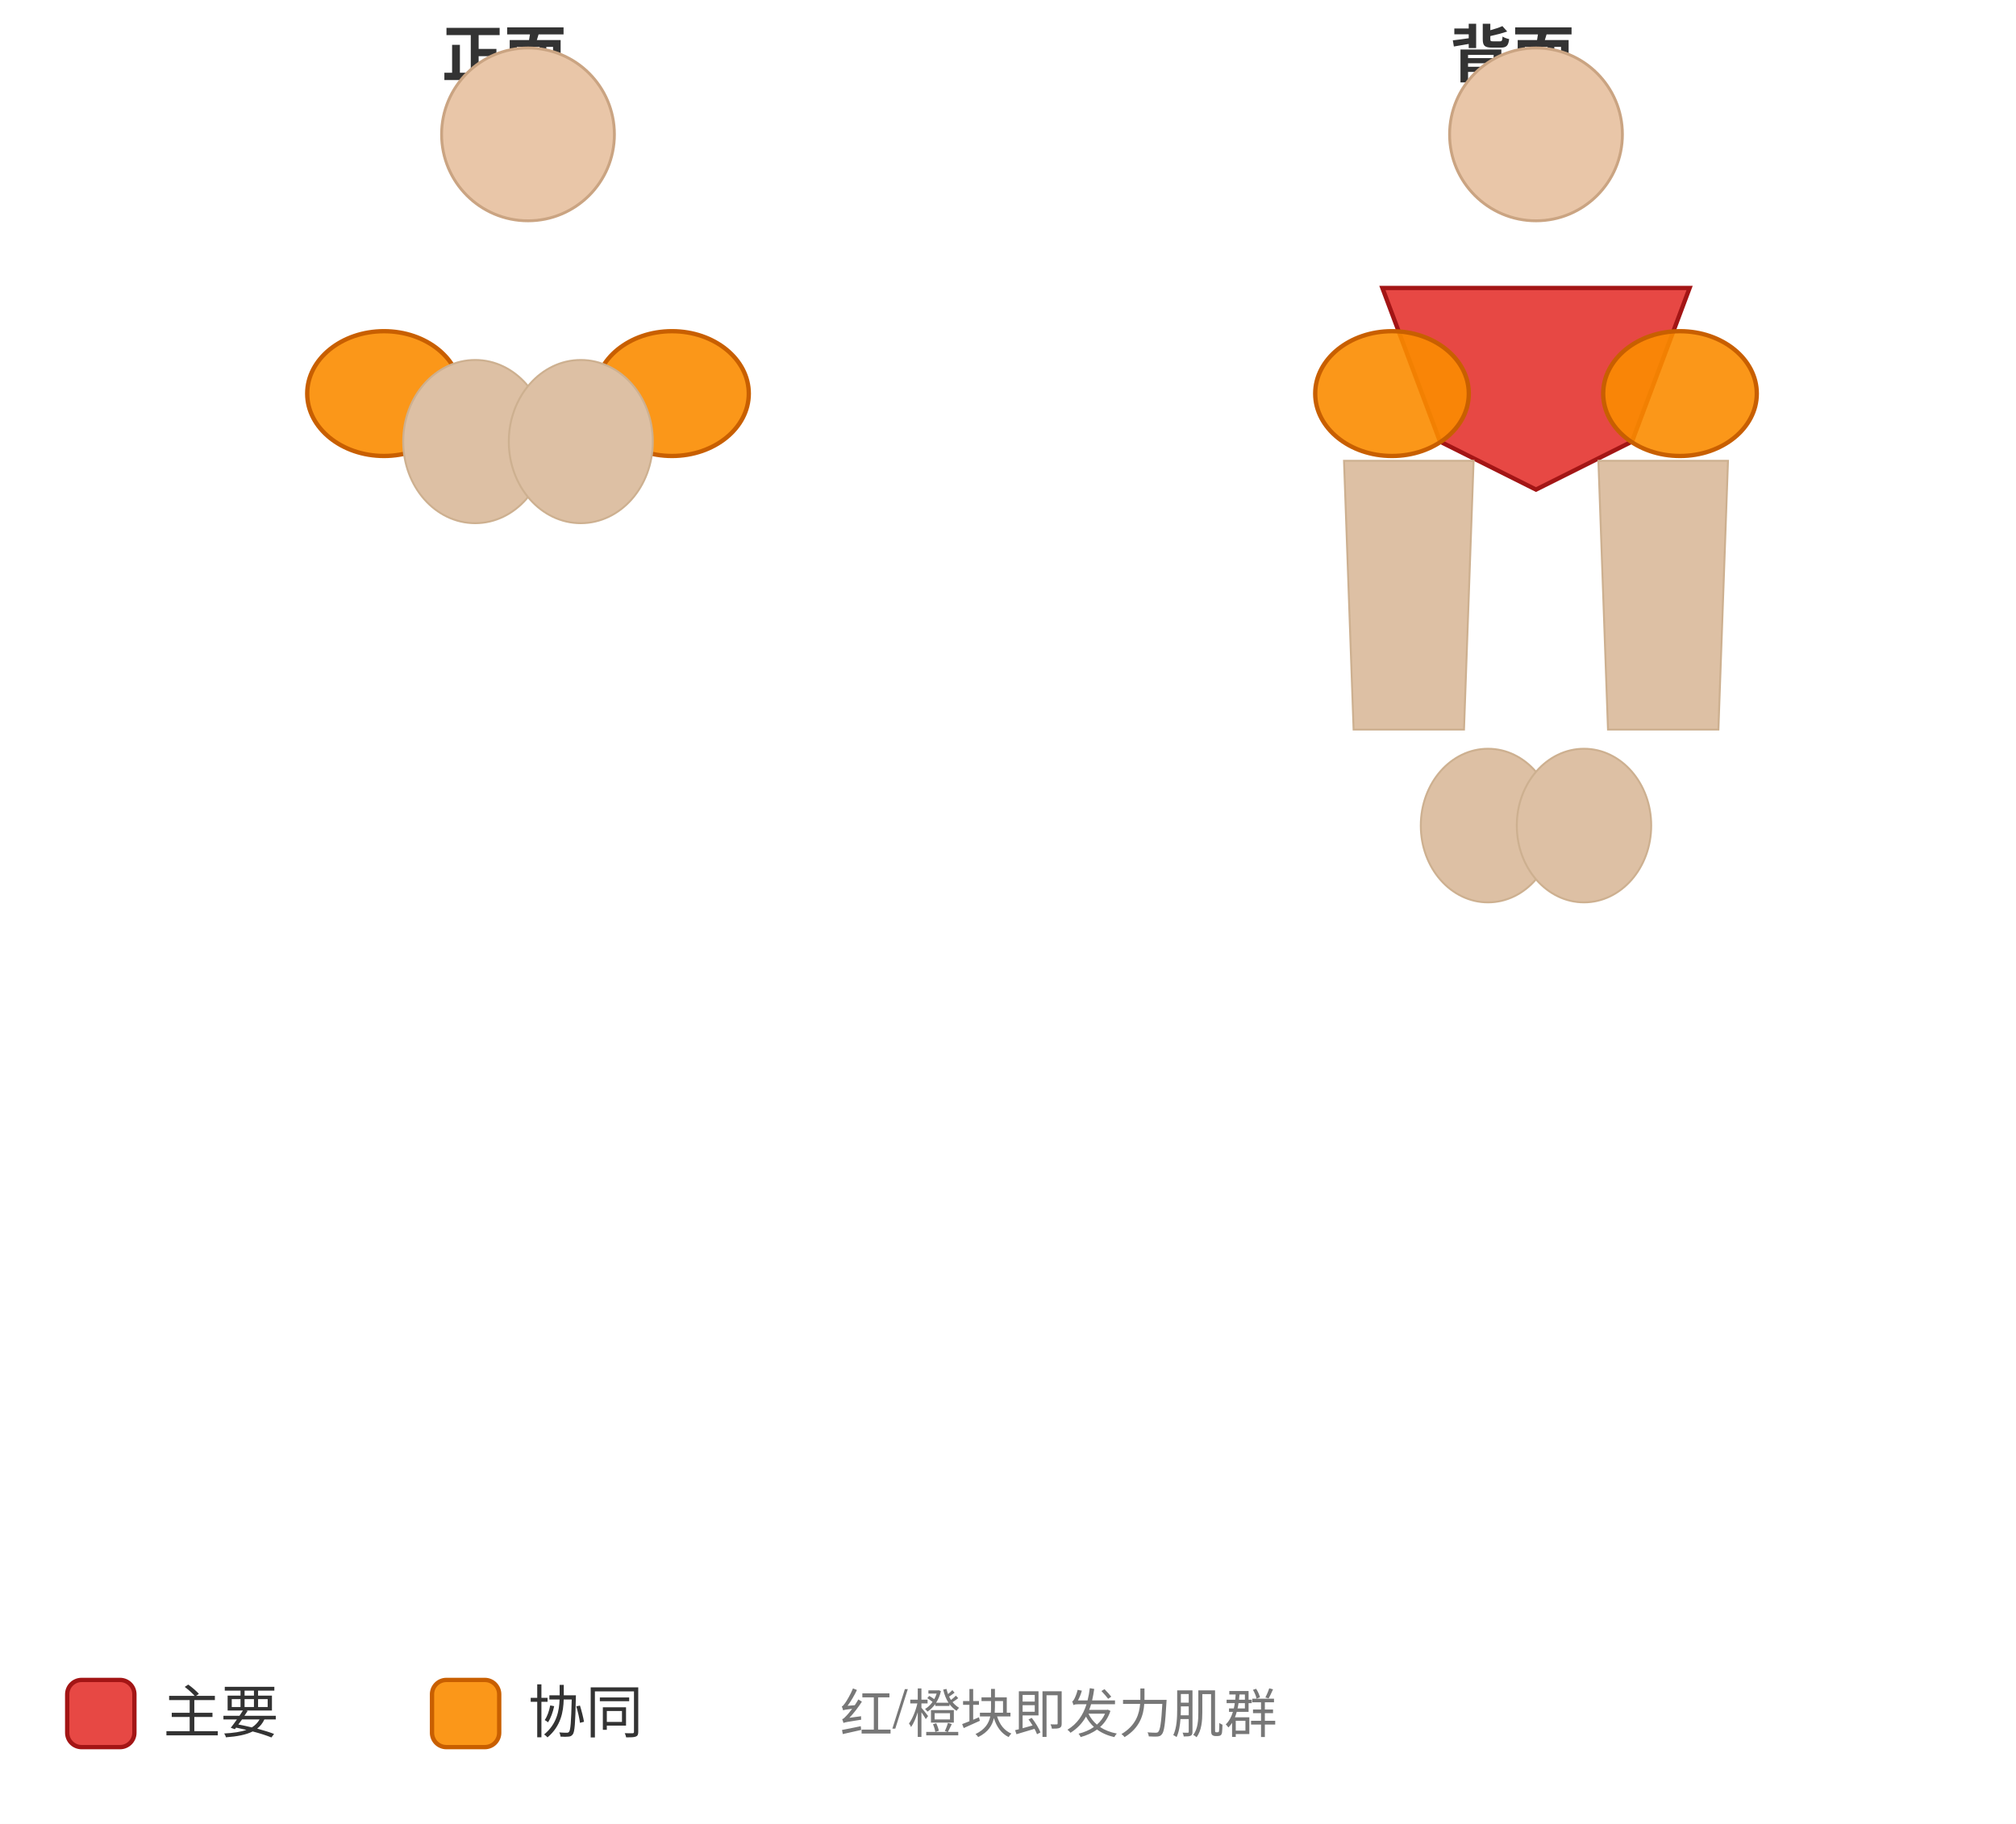
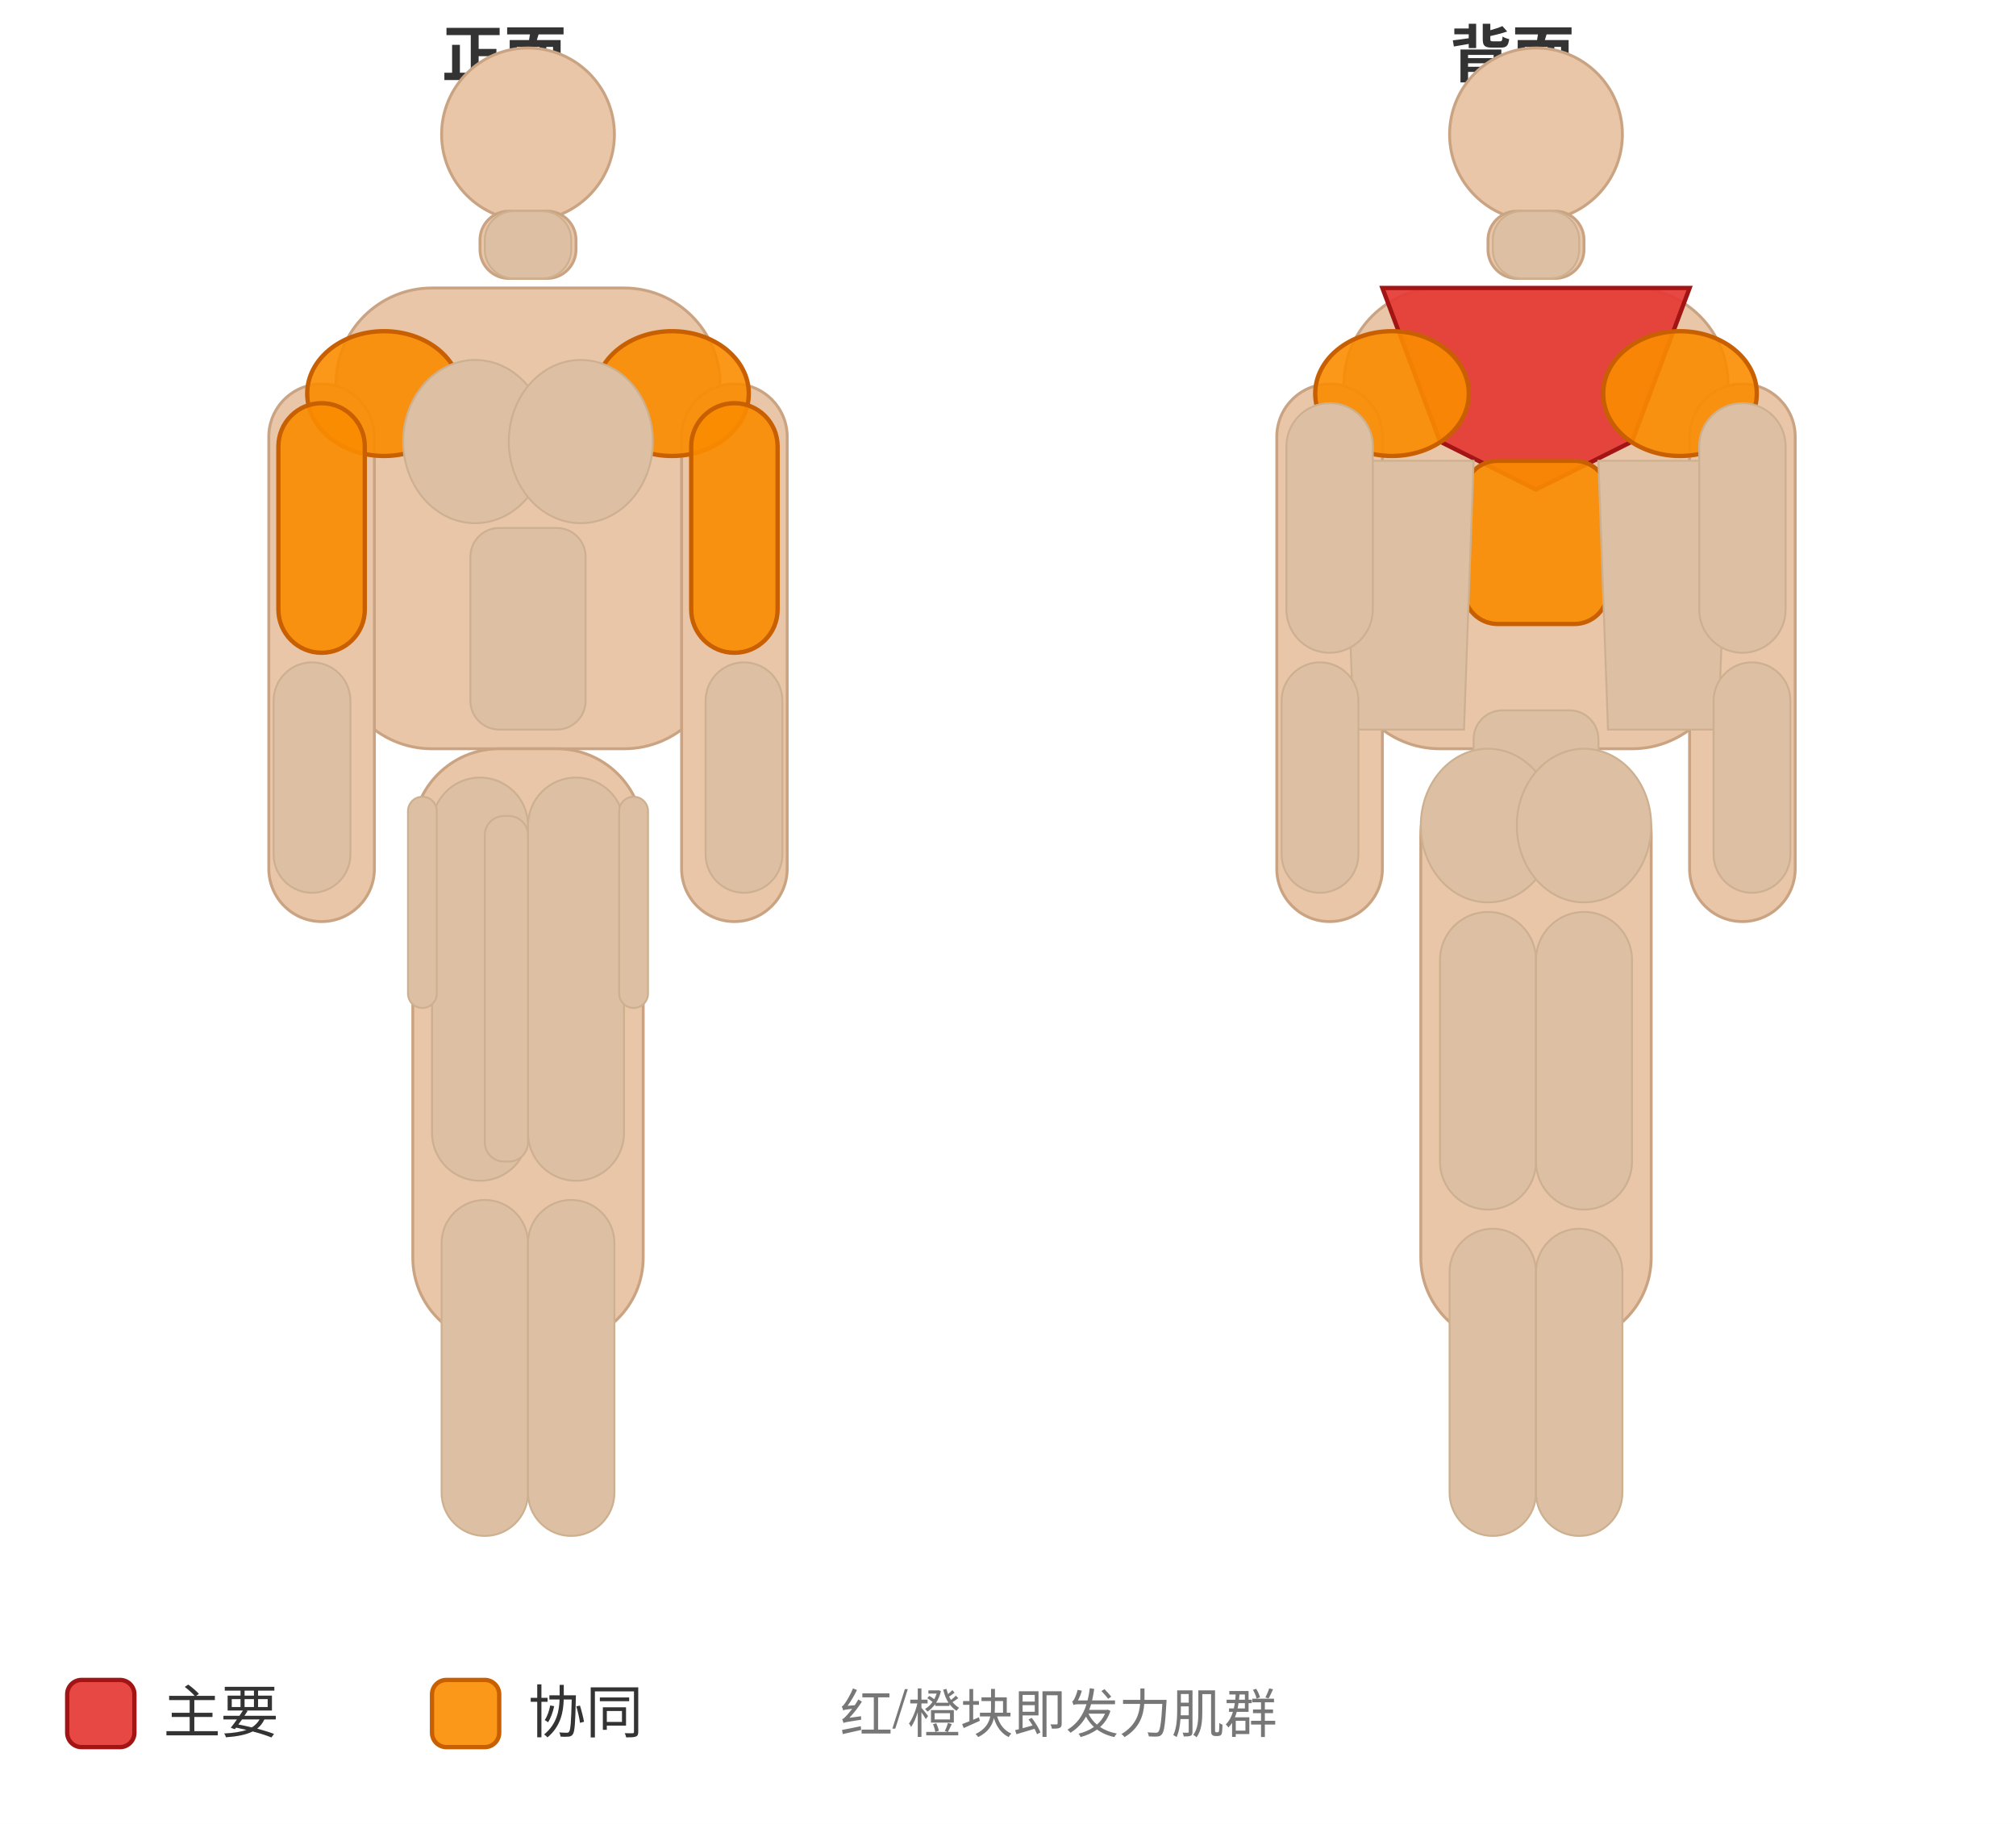
- <svg xmlns="http://www.w3.org/2000/svg" viewBox="0 0 420 380" font-family="-apple-system,Segoe UI,Helvetica,Arial,sans-serif">
+ <svg xmlns="http://www.w3.org/2000/svg" viewBox="0 0 420 380" width="420" height="380" font-family="-apple-system,Segoe UI,Helvetica,Arial,sans-serif">
  <rect width="420" height="380" fill="#ffffff" />
  <text x="105" y="16" font-size="13" font-weight="700" text-anchor="middle" fill="#333">正面</text>
  <text x="315" y="16" font-size="13" font-weight="700" text-anchor="middle" fill="#333">背面</text>
  <g transform="translate(10,0)">
    <circle fill="#e9c6a8" stroke="#caa482" stroke-width="0.6" cx="100" cy="28" r="18" />
-     <rect fill="#e9c6a8" stroke="#caa482" stroke-width="0.6" x="90" y="44" w="20" h="14" rx="6" />
-     <rect fill="#e9c6a8" stroke="#caa482" stroke-width="0.6" x="60" y="60" w="80" h="96" rx="20" />
-     <rect fill="#e9c6a8" stroke="#caa482" stroke-width="0.6" x="46" y="80" w="22" h="112" rx="11" />
-     <rect fill="#e9c6a8" stroke="#caa482" stroke-width="0.6" x="132" y="80" w="22" h="112" rx="11" />
-     <rect fill="#e9c6a8" stroke="#caa482" stroke-width="0.6" x="76" y="156" w="48" h="124" rx="18" />
-     <rect fill="#ddc0a4" stroke="#cdb090" stroke-width="0.4" x="91" y="44" w="18" h="14" rx="6" />
+     <rect fill="#e9c6a8" stroke="#caa482" stroke-width="0.6" x="90" y="44" width="20" height="14" rx="6" />
+     <rect fill="#e9c6a8" stroke="#caa482" stroke-width="0.6" x="60" y="60" width="80" height="96" rx="20" />
+     <rect fill="#e9c6a8" stroke="#caa482" stroke-width="0.6" x="46" y="80" width="22" height="112" rx="11" />
+     <rect fill="#e9c6a8" stroke="#caa482" stroke-width="0.6" x="132" y="80" width="22" height="112" rx="11" />
+     <rect fill="#e9c6a8" stroke="#caa482" stroke-width="0.6" x="76" y="156" width="48" height="124" rx="18" />
+     <rect fill="#ddc0a4" stroke="#cdb090" stroke-width="0.4" x="91" y="44" width="18" height="14" rx="6" />
    <ellipse fill="#fb8c00" fill-opacity="0.9" stroke="#c85f00" stroke-width="0.9" cx="70" cy="82" rx="16" ry="13" />
    <ellipse fill="#fb8c00" fill-opacity="0.9" stroke="#c85f00" stroke-width="0.9" cx="130" cy="82" rx="16" ry="13" />
    <ellipse fill="#ddc0a4" stroke="#cdb090" stroke-width="0.4" cx="89" cy="92" rx="15" ry="17" />
    <ellipse fill="#ddc0a4" stroke="#cdb090" stroke-width="0.4" cx="111" cy="92" rx="15" ry="17" />
-     <rect fill="#fb8c00" fill-opacity="0.9" stroke="#c85f00" stroke-width="0.9" x="48" y="84" w="18" h="52" rx="9" />
-     <rect fill="#fb8c00" fill-opacity="0.9" stroke="#c85f00" stroke-width="0.9" x="134" y="84" w="18" h="52" rx="9" />
-     <rect fill="#ddc0a4" stroke="#cdb090" stroke-width="0.4" x="47" y="138" w="16" h="48" rx="8" />
-     <rect fill="#ddc0a4" stroke="#cdb090" stroke-width="0.4" x="137" y="138" w="16" h="48" rx="8" />
-     <rect fill="#ddc0a4" stroke="#cdb090" stroke-width="0.4" x="88" y="110" w="24" h="42" rx="6" />
-     <rect fill="#ddc0a4" stroke="#cdb090" stroke-width="0.4" x="80" y="162" w="20" h="84" rx="10" />
-     <rect fill="#ddc0a4" stroke="#cdb090" stroke-width="0.4" x="100" y="162" w="20" h="84" rx="10" />
-     <rect fill="#ddc0a4" stroke="#cdb090" stroke-width="0.4" x="91" y="170" w="9" h="72" rx="4" />
-     <rect fill="#ddc0a4" stroke="#cdb090" stroke-width="0.4" x="75" y="166" w="6" h="44" rx="3" />
-     <rect fill="#ddc0a4" stroke="#cdb090" stroke-width="0.4" x="119" y="166" w="6" h="44" rx="3" />
-     <rect fill="#ddc0a4" stroke="#cdb090" stroke-width="0.4" x="82" y="250" w="18" h="70" rx="9" />
-     <rect fill="#ddc0a4" stroke="#cdb090" stroke-width="0.4" x="100" y="250" w="18" h="70" rx="9" />
+     <rect fill="#fb8c00" fill-opacity="0.9" stroke="#c85f00" stroke-width="0.9" x="48" y="84" width="18" height="52" rx="9" />
+     <rect fill="#fb8c00" fill-opacity="0.9" stroke="#c85f00" stroke-width="0.9" x="134" y="84" width="18" height="52" rx="9" />
+     <rect fill="#ddc0a4" stroke="#cdb090" stroke-width="0.4" x="47" y="138" width="16" height="48" rx="8" />
+     <rect fill="#ddc0a4" stroke="#cdb090" stroke-width="0.4" x="137" y="138" width="16" height="48" rx="8" />
+     <rect fill="#ddc0a4" stroke="#cdb090" stroke-width="0.4" x="88" y="110" width="24" height="42" rx="6" />
+     <rect fill="#ddc0a4" stroke="#cdb090" stroke-width="0.4" x="80" y="162" width="20" height="84" rx="10" />
+     <rect fill="#ddc0a4" stroke="#cdb090" stroke-width="0.4" x="100" y="162" width="20" height="84" rx="10" />
+     <rect fill="#ddc0a4" stroke="#cdb090" stroke-width="0.4" x="91" y="170" width="9" height="72" rx="4" />
+     <rect fill="#ddc0a4" stroke="#cdb090" stroke-width="0.4" x="75" y="166" width="6" height="44" rx="3" />
+     <rect fill="#ddc0a4" stroke="#cdb090" stroke-width="0.4" x="119" y="166" width="6" height="44" rx="3" />
+     <rect fill="#ddc0a4" stroke="#cdb090" stroke-width="0.4" x="82" y="250" width="18" height="70" rx="9" />
+     <rect fill="#ddc0a4" stroke="#cdb090" stroke-width="0.4" x="100" y="250" width="18" height="70" rx="9" />
  </g>
  <g transform="translate(220,0)">
    <circle fill="#e9c6a8" stroke="#caa482" stroke-width="0.6" cx="100" cy="28" r="18" />
-     <rect fill="#e9c6a8" stroke="#caa482" stroke-width="0.6" x="90" y="44" w="20" h="14" rx="6" />
-     <rect fill="#e9c6a8" stroke="#caa482" stroke-width="0.6" x="60" y="60" w="80" h="96" rx="20" />
-     <rect fill="#e9c6a8" stroke="#caa482" stroke-width="0.6" x="46" y="80" w="22" h="112" rx="11" />
-     <rect fill="#e9c6a8" stroke="#caa482" stroke-width="0.6" x="132" y="80" w="22" h="112" rx="11" />
-     <rect fill="#e9c6a8" stroke="#caa482" stroke-width="0.6" x="76" y="156" w="48" h="124" rx="18" />
-     <rect fill="#ddc0a4" stroke="#cdb090" stroke-width="0.4" x="91" y="44" w="18" h="14" rx="6" />
+     <rect fill="#e9c6a8" stroke="#caa482" stroke-width="0.6" x="90" y="44" width="20" height="14" rx="6" />
+     <rect fill="#e9c6a8" stroke="#caa482" stroke-width="0.6" x="60" y="60" width="80" height="96" rx="20" />
+     <rect fill="#e9c6a8" stroke="#caa482" stroke-width="0.6" x="46" y="80" width="22" height="112" rx="11" />
+     <rect fill="#e9c6a8" stroke="#caa482" stroke-width="0.6" x="132" y="80" width="22" height="112" rx="11" />
+     <rect fill="#e9c6a8" stroke="#caa482" stroke-width="0.6" x="76" y="156" width="48" height="124" rx="18" />
+     <rect fill="#ddc0a4" stroke="#cdb090" stroke-width="0.4" x="91" y="44" width="18" height="14" rx="6" />
    <polygon fill="#e53935" fill-opacity="0.92" stroke="#a31515" stroke-width="0.9" points="68,60 132,60 120,92 100,102 80,92" />
    <ellipse fill="#fb8c00" fill-opacity="0.9" stroke="#c85f00" stroke-width="0.9" cx="70" cy="82" rx="16" ry="13" />
    <ellipse fill="#fb8c00" fill-opacity="0.9" stroke="#c85f00" stroke-width="0.9" cx="130" cy="82" rx="16" ry="13" />
-     <rect fill="#fb8c00" fill-opacity="0.9" stroke="#c85f00" stroke-width="0.9" x="85" y="96" w="30" h="34" rx="7" />
+     <rect fill="#fb8c00" fill-opacity="0.9" stroke="#c85f00" stroke-width="0.9" x="85" y="96" width="30" height="34" rx="7" />
    <polygon fill="#ddc0a4" stroke="#cdb090" stroke-width="0.4" points="60,96 87,96 85,152 62,152" />
    <polygon fill="#ddc0a4" stroke="#cdb090" stroke-width="0.4" points="113,96 140,96 138,152 115,152" />
-     <rect fill="#ddc0a4" stroke="#cdb090" stroke-width="0.4" x="87" y="148" w="26" h="18" rx="6" />
-     <rect fill="#ddc0a4" stroke="#cdb090" stroke-width="0.4" x="48" y="84" w="18" h="52" rx="9" />
-     <rect fill="#ddc0a4" stroke="#cdb090" stroke-width="0.4" x="134" y="84" w="18" h="52" rx="9" />
-     <rect fill="#ddc0a4" stroke="#cdb090" stroke-width="0.4" x="47" y="138" w="16" h="48" rx="8" />
-     <rect fill="#ddc0a4" stroke="#cdb090" stroke-width="0.4" x="137" y="138" w="16" h="48" rx="8" />
+     <rect fill="#ddc0a4" stroke="#cdb090" stroke-width="0.4" x="87" y="148" width="26" height="18" rx="6" />
+     <rect fill="#ddc0a4" stroke="#cdb090" stroke-width="0.4" x="48" y="84" width="18" height="52" rx="9" />
+     <rect fill="#ddc0a4" stroke="#cdb090" stroke-width="0.4" x="134" y="84" width="18" height="52" rx="9" />
+     <rect fill="#ddc0a4" stroke="#cdb090" stroke-width="0.4" x="47" y="138" width="16" height="48" rx="8" />
+     <rect fill="#ddc0a4" stroke="#cdb090" stroke-width="0.4" x="137" y="138" width="16" height="48" rx="8" />
    <ellipse fill="#ddc0a4" stroke="#cdb090" stroke-width="0.4" cx="90" cy="172" rx="14" ry="16" />
    <ellipse fill="#ddc0a4" stroke="#cdb090" stroke-width="0.4" cx="110" cy="172" rx="14" ry="16" />
-     <rect fill="#ddc0a4" stroke="#cdb090" stroke-width="0.4" x="80" y="190" w="20" h="62" rx="10" />
-     <rect fill="#ddc0a4" stroke="#cdb090" stroke-width="0.4" x="100" y="190" w="20" h="62" rx="10" />
-     <rect fill="#ddc0a4" stroke="#cdb090" stroke-width="0.4" x="82" y="256" w="18" h="64" rx="9" />
-     <rect fill="#ddc0a4" stroke="#cdb090" stroke-width="0.4" x="100" y="256" w="18" h="64" rx="9" />
+     <rect fill="#ddc0a4" stroke="#cdb090" stroke-width="0.4" x="80" y="190" width="20" height="62" rx="10" />
+     <rect fill="#ddc0a4" stroke="#cdb090" stroke-width="0.4" x="100" y="190" width="20" height="62" rx="10" />
+     <rect fill="#ddc0a4" stroke="#cdb090" stroke-width="0.4" x="82" y="256" width="18" height="64" rx="9" />
+     <rect fill="#ddc0a4" stroke="#cdb090" stroke-width="0.4" x="100" y="256" width="18" height="64" rx="9" />
  </g>
  <rect x="14" y="350" width="14" height="14" rx="3" fill="#e53935" fill-opacity="0.92" stroke="#a31515" stroke-width="0.9" />
  <text x="34" y="361" font-size="12" fill="#333">主要</text>
  <rect x="90" y="350" width="14" height="14" rx="3" fill="#fb8c00" fill-opacity="0.9" stroke="#c85f00" stroke-width="0.9" />
  <text x="110" y="361" font-size="12" fill="#333">协同</text>
  <text x="175" y="361" font-size="11" fill="#777">红/橙块即发力肌群</text>
</svg>
